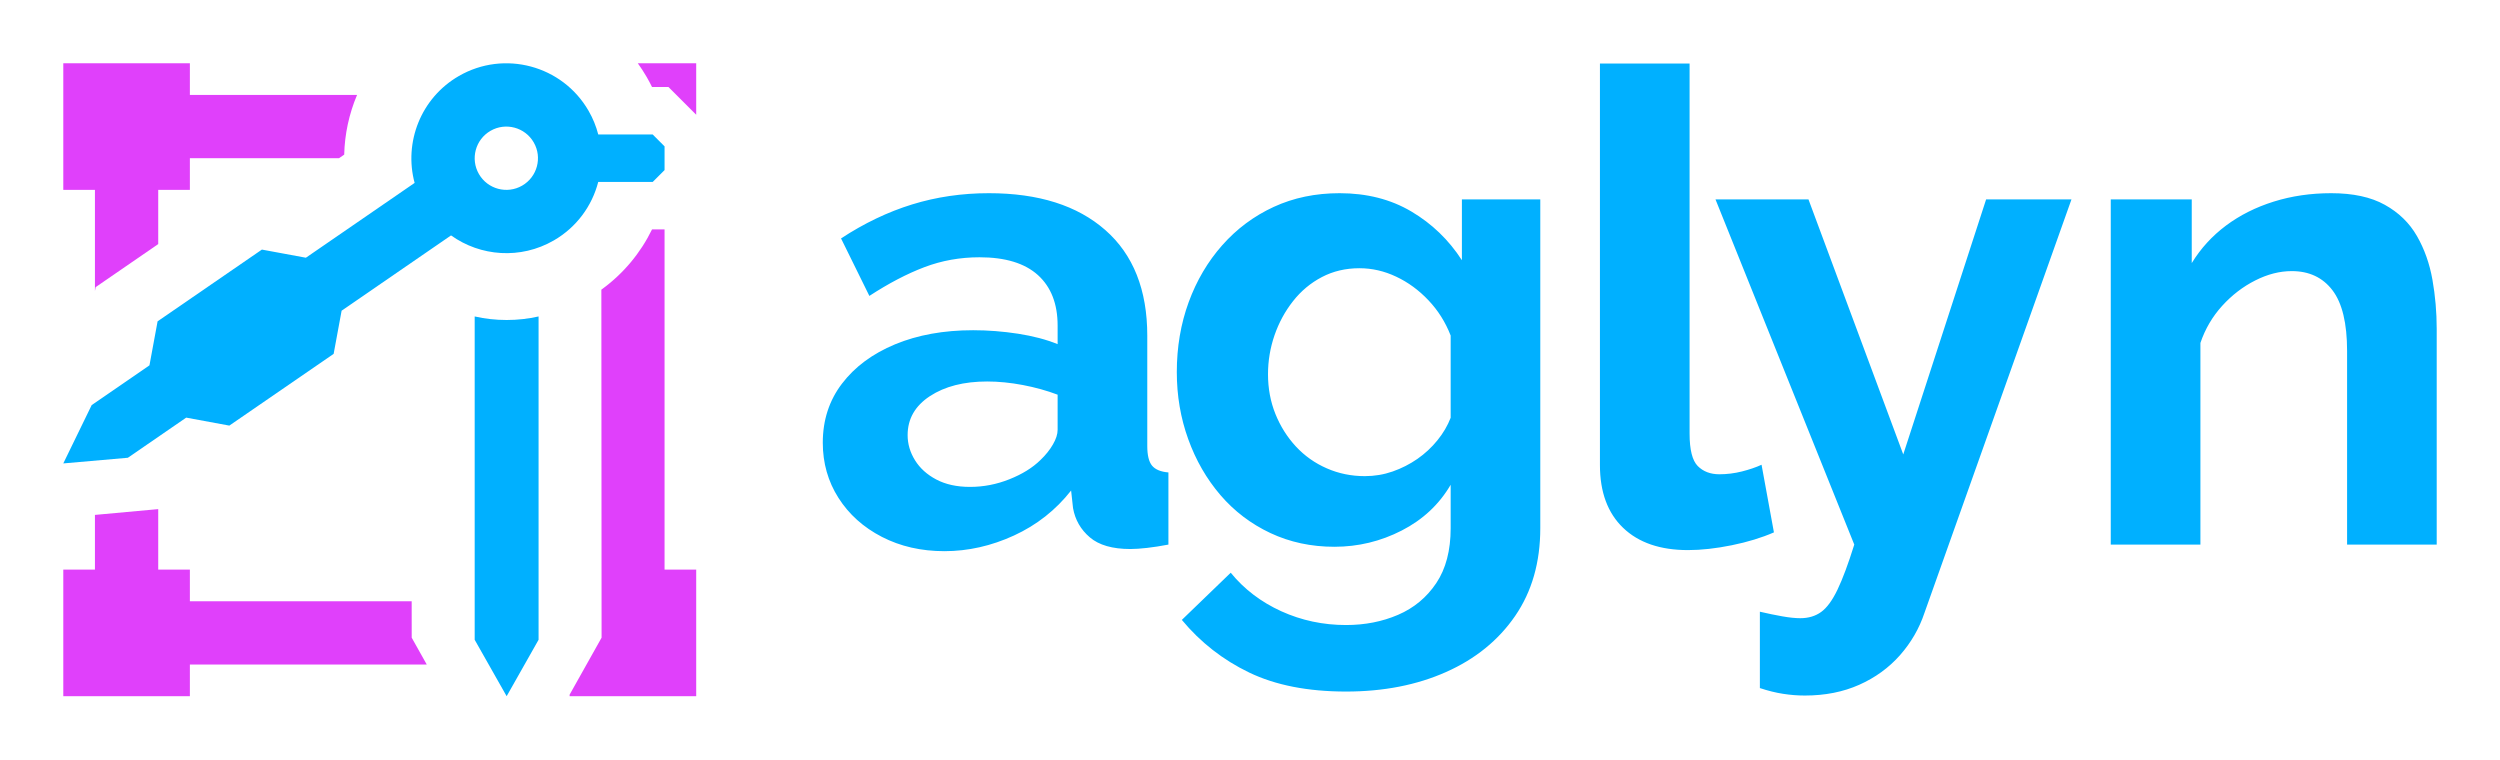
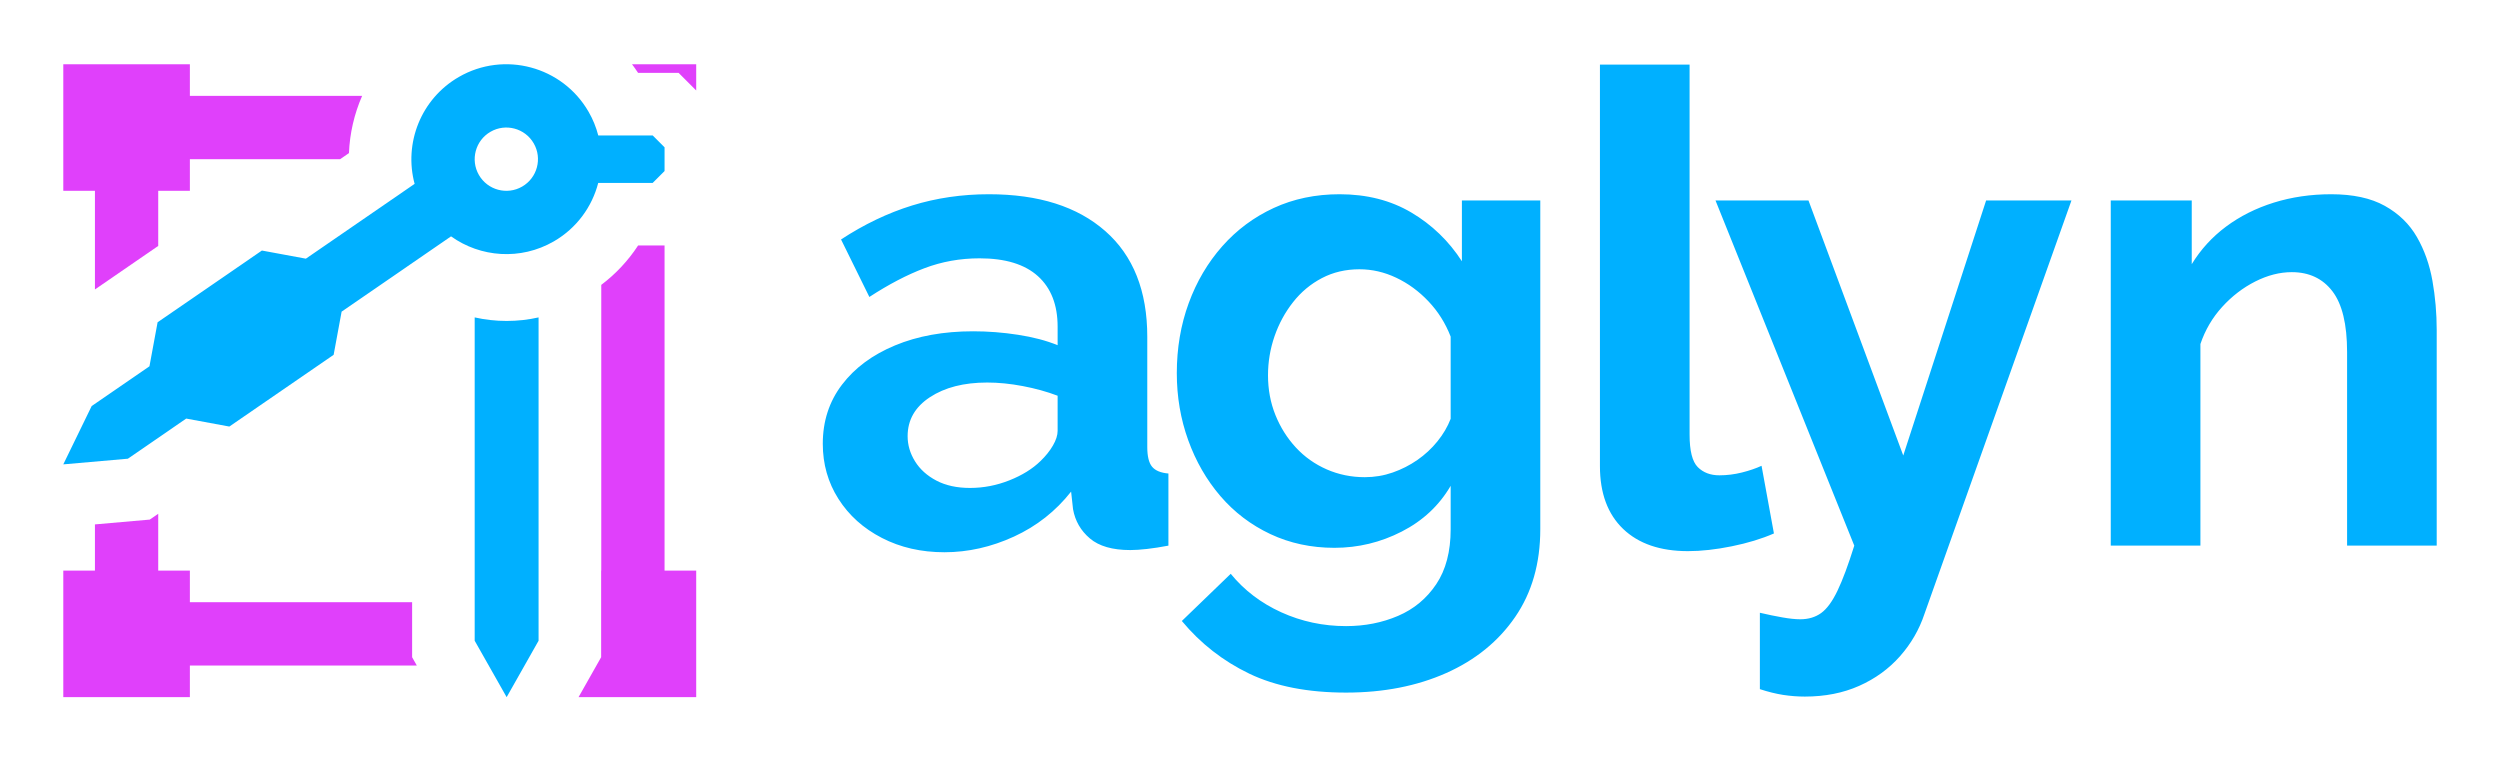
<svg xmlns="http://www.w3.org/2000/svg" width="100%" height="100%" viewBox="0 0 79 24" version="1.1" xml:space="preserve" style="fill-rule:evenodd;clip-rule:evenodd;stroke-linejoin:round;stroke-miterlimit:2;">
-   <rect id="aglyn-logo-full-dark" x="0" y="0" width="79" height="24" style="fill:none;" />
-   <path id="compass" d="M15,10c0.323,0.073 0.661,0.112 1.01,0.112c0.348,0 0.687,-0.039 1.009,-0.112l0,10.217l-1.009,1.783l-1.01,-1.783l0,-10.217Zm-1.898,-4.22c-0.345,-1.281 0.196,-2.684 1.398,-3.378c1.434,-0.828 3.27,-0.336 4.098,1.098c0.139,0.241 0.241,0.493 0.307,0.75l1.72,0l0.375,0.375l-0,0.75l-0.375,0.375l-1.721,0c-0.194,0.752 -0.679,1.429 -1.404,1.848c-1.052,0.607 -2.319,0.505 -3.247,-0.159l-3.458,2.379l-0.252,1.364l-3.296,2.267l-1.363,-0.252l-1.843,1.268l-2.041,0.179l0.897,-1.843l1.826,-1.256c0,-0 0.257,-1.391 0.257,-1.391l3.296,-2.267l1.39,0.257l3.436,-2.364Zm3.398,0.086c-0.478,0.276 -1.09,0.112 -1.366,-0.366c-0.276,-0.478 -0.112,-1.09 0.366,-1.366c0.478,-0.276 1.09,-0.112 1.366,0.366c0.276,0.478 0.112,1.09 -0.366,1.366Z" style="fill:#00b0ff;" />
-   <path id="bounding-box" d="M5,16.088l0,1.912l1,0l0,1l7.009,0l0.001,1.151l0.476,0.849l-7.486,0l0,1l-4,0l-0,-4l1,0l-0,-1.729l2,-0.183Zm16,-8.838l0,10.75l1,0l0,4l-4,0l0,-0.049l1.01,-1.8l-0.007,-10.998c0.7,-0.506 1.241,-1.164 1.601,-1.903l0.396,0Zm-10.123,-2.364l-0.165,0.114l-4.712,0l0,1l-1,-0l0,1.713l-1.977,1.36l-0.023,0.123l-0,-3.196l-1,0l-0,-4l4,0l0,1l5.283,0c-0.252,0.596 -0.391,1.237 -0.406,1.886Zm11.123,-1.26l-0.876,-0.876l-0.52,0c-0.051,-0.105 -0.107,-0.209 -0.166,-0.312c-0.088,-0.152 -0.183,-0.299 -0.283,-0.438l1.845,0l0,1.626Z" style="fill:#e040fb;" />
-   <path d="M55.612,19.33c0.246,0.058 0.482,0.106 0.707,0.146c0.224,0.04 0.414,0.059 0.57,0.059c0.257,0 0.477,-0.065 0.658,-0.196c0.182,-0.13 0.355,-0.366 0.518,-0.706c0.163,-0.34 0.34,-0.815 0.53,-1.424l-4.385,-10.907l2.938,-0l2.995,8.058l2.618,-8.058l2.697,-0l-4.645,13.065c-0.165,0.494 -0.423,0.94 -0.774,1.338c-0.352,0.397 -0.781,0.709 -1.289,0.935c-0.507,0.226 -1.08,0.339 -1.717,0.339c-0.228,-0 -0.457,-0.018 -0.686,-0.054c-0.229,-0.035 -0.475,-0.096 -0.735,-0.182l-0,-2.413Zm-13.445,-2.052c-0.734,-0 -1.408,-0.145 -2.023,-0.434c-0.614,-0.289 -1.14,-0.689 -1.579,-1.2c-0.438,-0.512 -0.777,-1.1 -1.017,-1.767c-0.241,-0.666 -0.361,-1.373 -0.361,-2.12c0,-0.788 0.125,-1.524 0.375,-2.208c0.25,-0.683 0.604,-1.284 1.062,-1.801c0.458,-0.517 1,-0.921 1.626,-1.21c0.627,-0.289 1.32,-0.433 2.081,-0.433c0.859,-0 1.614,0.192 2.266,0.577c0.651,0.385 1.184,0.898 1.599,1.541l-0,-1.921l2.477,-0l0,10.388c0,1.077 -0.264,2.001 -0.793,2.772c-0.529,0.77 -1.256,1.361 -2.182,1.773c-0.925,0.412 -1.979,0.618 -3.162,0.618c-1.208,-0 -2.227,-0.2 -3.058,-0.599c-0.83,-0.399 -1.541,-0.954 -2.132,-1.665l1.545,-1.491c0.424,0.52 0.956,0.925 1.596,1.217c0.641,0.291 1.324,0.436 2.049,0.436c0.594,0 1.141,-0.107 1.642,-0.322c0.501,-0.215 0.903,-0.548 1.207,-1.001c0.304,-0.453 0.456,-1.032 0.456,-1.738l0,-1.371c-0.364,0.622 -0.88,1.104 -1.547,1.446c-0.667,0.342 -1.376,0.513 -2.127,0.513Zm-16.167,-3.289c0,-0.712 0.202,-1.335 0.607,-1.866c0.405,-0.532 0.964,-0.946 1.678,-1.243c0.714,-0.296 1.536,-0.445 2.466,-0.445c0.468,0 0.941,0.037 1.417,0.11c0.476,0.074 0.894,0.184 1.253,0.33l0,-0.585c0,-0.689 -0.207,-1.221 -0.622,-1.597c-0.416,-0.375 -1.031,-0.563 -1.846,-0.563c-0.613,-0 -1.194,0.104 -1.744,0.313c-0.551,0.209 -1.129,0.512 -1.737,0.908l-0.895,-1.817c0.731,-0.479 1.48,-0.838 2.246,-1.074c0.767,-0.237 1.575,-0.355 2.427,-0.355c1.568,-0 2.794,0.388 3.678,1.165c0.884,0.776 1.326,1.89 1.326,3.339l-0,3.485c-0,0.291 0.05,0.498 0.151,0.621c0.102,0.122 0.274,0.194 0.517,0.214l-0,2.28c-0.247,0.047 -0.472,0.082 -0.676,0.105c-0.204,0.023 -0.38,0.035 -0.528,0.035c-0.564,-0 -0.99,-0.123 -1.278,-0.368c-0.289,-0.246 -0.466,-0.554 -0.532,-0.924l-0.061,-0.556c-0.486,0.618 -1.087,1.091 -1.805,1.421c-0.718,0.33 -1.451,0.495 -2.199,0.495c-0.733,0 -1.392,-0.151 -1.976,-0.452c-0.584,-0.302 -1.041,-0.712 -1.371,-1.231c-0.331,-0.52 -0.496,-1.101 -0.496,-1.745Zm24.558,-11.981l2.833,-0l-0,11.695c-0,0.509 0.086,0.85 0.258,1.024c0.172,0.173 0.4,0.26 0.684,0.26c0.239,-0 0.476,-0.03 0.712,-0.089c0.236,-0.06 0.443,-0.13 0.62,-0.212l0.391,2.137c-0.386,0.169 -0.831,0.305 -1.333,0.407c-0.502,0.102 -0.963,0.153 -1.382,0.153c-0.878,0 -1.561,-0.234 -2.05,-0.703c-0.488,-0.468 -0.733,-1.129 -0.733,-1.982l0,-12.69Zm26.442,15.201l-2.832,0l-0,-6.118c-0,-0.877 -0.155,-1.517 -0.463,-1.92c-0.308,-0.403 -0.737,-0.604 -1.285,-0.604c-0.381,-0 -0.765,0.098 -1.154,0.295c-0.389,0.196 -0.738,0.464 -1.046,0.803c-0.308,0.339 -0.537,0.73 -0.687,1.172l-0,6.372l-2.833,0l0,-10.907l2.559,-0l-0,2.012c0.283,-0.463 0.645,-0.859 1.084,-1.187c0.44,-0.328 0.943,-0.58 1.509,-0.757c0.566,-0.177 1.171,-0.265 1.812,-0.265c0.692,-0 1.257,0.122 1.696,0.367c0.44,0.244 0.778,0.573 1.015,0.986c0.237,0.412 0.4,0.873 0.49,1.381c0.09,0.509 0.135,1.027 0.135,1.554l-0,6.816Zm-44.119,-2.675c0.163,-0.156 0.294,-0.319 0.392,-0.49c0.099,-0.17 0.148,-0.324 0.148,-0.463l0,-1.109c-0.341,-0.129 -0.709,-0.231 -1.102,-0.306c-0.393,-0.074 -0.768,-0.111 -1.125,-0.111c-0.735,-0 -1.337,0.154 -1.808,0.462c-0.47,0.309 -0.705,0.719 -0.705,1.233c-0,0.278 0.077,0.543 0.233,0.794c0.155,0.251 0.38,0.454 0.674,0.609c0.294,0.155 0.649,0.233 1.065,0.233c0.425,-0 0.84,-0.08 1.243,-0.241c0.404,-0.16 0.733,-0.363 0.985,-0.611Zm10.247,0.512c0.306,-0 0.599,-0.049 0.88,-0.147c0.28,-0.098 0.541,-0.231 0.781,-0.397c0.24,-0.167 0.451,-0.363 0.634,-0.589c0.183,-0.225 0.322,-0.463 0.418,-0.712l0,-2.598c-0.165,-0.424 -0.4,-0.796 -0.703,-1.115c-0.302,-0.319 -0.642,-0.568 -1.018,-0.745c-0.376,-0.178 -0.763,-0.267 -1.161,-0.267c-0.436,0 -0.832,0.093 -1.187,0.279c-0.355,0.186 -0.659,0.439 -0.911,0.76c-0.253,0.32 -0.448,0.68 -0.586,1.078c-0.137,0.398 -0.206,0.809 -0.206,1.234c0,0.448 0.078,0.865 0.234,1.254c0.156,0.388 0.372,0.73 0.646,1.027c0.275,0.296 0.6,0.527 0.976,0.691c0.376,0.165 0.777,0.247 1.203,0.247Z" style="fill:#00b0ff;fill-rule:nonzero;" />
+   <g id="aglyn-logo-full-dark">
+     <g id="aglyn-logo-mark-multi">
+       <rect x="-0" y="0.03" width="24" height="24" style="fill:none;" />
+       <path d="M5,16.235l-0.267,0.184l-1.733,0.152l-0,1.459l-1,0l-0,4l4,0l0,-1l7.171,0l-0.148,-0.262l-0,-1.738l-7.023,0l0,-1l-1,0l0,-1.795Zm14,-7.233l0,9.028l-0.004,0l0,2.738l-0.714,1.262l3.718,0l0,-4l-1,0l0,-10.273c-0.37,0 -0.836,-0 -0.836,-0c-0.307,0.47 -0.697,0.893 -1.164,1.245Zm-16,0.145l2,-1.376l0,-1.741l1,0l0,-1l4.748,0l0.279,-0.192c0.025,-0.624 0.167,-1.238 0.416,-1.808l-5.443,0l0,-1l-4,0l-0,4l1,0l-0,3.117Zm19,-7.117l-2.029,0c0.067,0.088 0.131,0.179 0.192,0.273l1.281,0l0.556,0.556l0,-0.829Z" style="fill:#e040fb;" />
+       <path d="M15,10.03c0.323,0.073 0.661,0.112 1.01,0.112c0.348,0 0.687,-0.039 1.009,-0.112l0,10.217l-1.009,1.783l-1.01,-1.783l0,-10.217Zm-1.898,-4.22c-0.345,-1.281 0.196,-2.684 1.398,-3.378c1.434,-0.828 3.27,-0.336 4.098,1.098c0.139,0.241 0.241,0.493 0.307,0.75l1.72,0l0.375,0.375l-0,0.75l-0.375,0.375l-1.721,0c-0.194,0.752 -0.679,1.429 -1.404,1.848c-1.052,0.607 -2.319,0.505 -3.247,-0.159l-3.458,2.379l-0.252,1.364l-3.296,2.267l-1.363,-0.252l-1.843,1.268l-2.041,0.179l0.897,-1.843l1.826,-1.256c0,-0 0.257,-1.391 0.257,-1.391l3.296,-2.267l1.39,0.257l3.436,-2.364Zm3.398,0.086c-0.478,0.276 -1.09,0.112 -1.366,-0.366c-0.276,-0.478 -0.112,-1.09 0.366,-1.366c0.478,-0.276 1.09,-0.112 1.366,0.366c0.276,0.478 0.112,1.09 -0.366,1.366Z" style="fill:#00b0ff;" />
+     </g>
+     <g id="aglyn-logo-text-dark">
+       <rect x="24" y="0.033" width="55" height="24" style="fill:none;" />
+       <path d="M55.612,19.363c0.246,0.058 0.482,0.107 0.707,0.146c0.224,0.04 0.414,0.06 0.57,0.06c0.257,-0 0.477,-0.066 0.658,-0.196c0.182,-0.131 0.355,-0.366 0.518,-0.707c0.163,-0.34 0.34,-0.815 0.53,-1.424l-4.385,-10.907l2.938,-0l2.995,8.059l2.618,-8.059l2.697,-0l-4.645,13.065c-0.165,0.495 -0.423,0.941 -0.774,1.338c-0.352,0.397 -0.781,0.709 -1.289,0.935c-0.507,0.226 -1.08,0.339 -1.717,0.339c-0.228,0 -0.457,-0.018 -0.686,-0.053c-0.229,-0.036 -0.475,-0.097 -0.735,-0.182l-0,-2.414Zm-13.445,-2.052c-0.734,0 -1.408,-0.145 -2.023,-0.434c-0.614,-0.289 -1.14,-0.689 -1.579,-1.2c-0.438,-0.511 -0.777,-1.1 -1.017,-1.766c-0.241,-0.667 -0.361,-1.373 -0.361,-2.12c0,-0.789 0.125,-1.525 0.375,-2.208c0.25,-0.684 0.604,-1.284 1.062,-1.802c0.458,-0.517 1,-0.92 1.626,-1.209c0.627,-0.289 1.32,-0.434 2.081,-0.434c0.859,0 1.614,0.192 2.266,0.577c0.651,0.385 1.184,0.899 1.599,1.541l-0,-1.921l2.477,-0l0,10.388c0,1.078 -0.264,2.002 -0.793,2.772c-0.529,0.771 -1.256,1.362 -2.182,1.774c-0.925,0.411 -1.979,0.617 -3.162,0.617c-1.208,0 -2.227,-0.199 -3.058,-0.598c-0.83,-0.399 -1.541,-0.954 -2.132,-1.665l1.545,-1.491c0.424,0.519 0.956,0.925 1.596,1.216c0.641,0.291 1.324,0.437 2.049,0.437c0.594,-0 1.141,-0.108 1.642,-0.323c0.501,-0.214 0.903,-0.548 1.207,-1.001c0.304,-0.453 0.456,-1.032 0.456,-1.738l0,-1.371c-0.364,0.623 -0.88,1.105 -1.547,1.446c-0.667,0.342 -1.376,0.513 -2.127,0.513Zm-16.167,-3.288c-0,-0.713 0.202,-1.335 0.607,-1.867c0.405,-0.532 0.964,-0.946 1.678,-1.242c0.714,-0.297 1.536,-0.445 2.466,-0.445c0.468,-0 0.941,0.036 1.417,0.11c0.476,0.073 0.894,0.183 1.253,0.329l0,-0.584c0,-0.689 -0.207,-1.222 -0.622,-1.597c-0.416,-0.376 -1.031,-0.564 -1.846,-0.564c-0.613,0 -1.194,0.105 -1.744,0.314c-0.551,0.208 -1.129,0.511 -1.737,0.907l-0.895,-1.817c0.731,-0.479 1.48,-0.837 2.246,-1.074c0.767,-0.237 1.575,-0.355 2.427,-0.355c1.568,0 2.794,0.388 3.678,1.165c0.884,0.777 1.326,1.89 1.326,3.34l-0,3.484c-0,0.291 0.05,0.498 0.151,0.621c0.102,0.123 0.274,0.194 0.517,0.215l-0,2.279c-0.247,0.047 -0.472,0.082 -0.676,0.105c-0.204,0.023 -0.38,0.035 -0.528,0.035c-0.564,-0 -0.99,-0.123 -1.278,-0.368c-0.289,-0.245 -0.466,-0.553 -0.532,-0.923l-0.061,-0.556c-0.486,0.617 -1.087,1.091 -1.805,1.421c-0.718,0.33 -1.451,0.495 -2.199,0.495c-0.733,-0 -1.392,-0.151 -1.976,-0.453c-0.584,-0.301 -1.041,-0.712 -1.371,-1.231c-0.331,-0.519 -0.496,-1.101 -0.496,-1.744Zm24.558,-11.982l2.833,0l-0,11.695c-0,0.51 0.086,0.851 0.258,1.024c0.172,0.173 0.4,0.26 0.684,0.26c0.239,0 0.476,-0.03 0.712,-0.089c0.236,-0.059 0.443,-0.13 0.62,-0.212l0.391,2.138c-0.386,0.169 -0.831,0.304 -1.333,0.406c-0.502,0.102 -0.963,0.153 -1.382,0.153c-0.878,0 -1.561,-0.234 -2.05,-0.702c-0.488,-0.469 -0.733,-1.129 -0.733,-1.983l0,-12.69Zm26.442,15.201l-2.832,0l-0,-6.118c-0,-0.877 -0.155,-1.516 -0.463,-1.919c-0.308,-0.403 -0.737,-0.605 -1.285,-0.605c-0.381,0 -0.765,0.099 -1.154,0.295c-0.389,0.197 -0.738,0.465 -1.046,0.804c-0.308,0.338 -0.537,0.729 -0.687,1.172l-0,6.371l-2.833,0l0,-10.907l2.559,-0l-0,2.013c0.283,-0.464 0.645,-0.86 1.084,-1.187c0.44,-0.328 0.943,-0.581 1.509,-0.758c0.566,-0.176 1.171,-0.265 1.812,-0.265c0.692,0 1.257,0.122 1.696,0.367c0.44,0.245 0.778,0.574 1.015,0.986c0.237,0.413 0.4,0.873 0.49,1.382c0.09,0.508 0.135,1.026 0.135,1.553l0,6.816Zm-44.119,-2.674c0.163,-0.157 0.294,-0.32 0.392,-0.49c0.099,-0.17 0.148,-0.325 0.148,-0.463l0,-1.11c-0.341,-0.129 -0.709,-0.231 -1.102,-0.305c-0.393,-0.075 -0.768,-0.112 -1.125,-0.112c-0.735,-0 -1.337,0.154 -1.808,0.463c-0.47,0.308 -0.705,0.719 -0.705,1.232c-0,0.278 0.077,0.543 0.233,0.794c0.155,0.251 0.38,0.454 0.674,0.609c0.294,0.155 0.649,0.233 1.065,0.233c0.425,0 0.84,-0.08 1.243,-0.24c0.404,-0.16 0.733,-0.364 0.985,-0.611Zm10.247,0.511c0.306,0 0.599,-0.049 0.88,-0.147c0.28,-0.098 0.541,-0.23 0.781,-0.397c0.24,-0.166 0.451,-0.362 0.634,-0.588c0.183,-0.226 0.322,-0.464 0.418,-0.713l0,-2.597c-0.165,-0.425 -0.4,-0.797 -0.703,-1.116c-0.302,-0.319 -0.642,-0.567 -1.018,-0.745c-0.376,-0.178 -0.763,-0.267 -1.161,-0.267c-0.436,0 -0.832,0.093 -1.187,0.279c-0.355,0.186 -0.659,0.439 -0.911,0.76c-0.253,0.321 -0.448,0.68 -0.586,1.078c-0.137,0.398 -0.206,0.81 -0.206,1.234c0,0.448 0.078,0.866 0.234,1.254c0.156,0.388 0.372,0.73 0.646,1.027c0.275,0.297 0.6,0.527 0.976,0.692c0.376,0.164 0.777,0.246 1.203,0.246Z" style="fill:#00b0ff;fill-rule:nonzero;" />
+     </g>
+   </g>
</svg>
